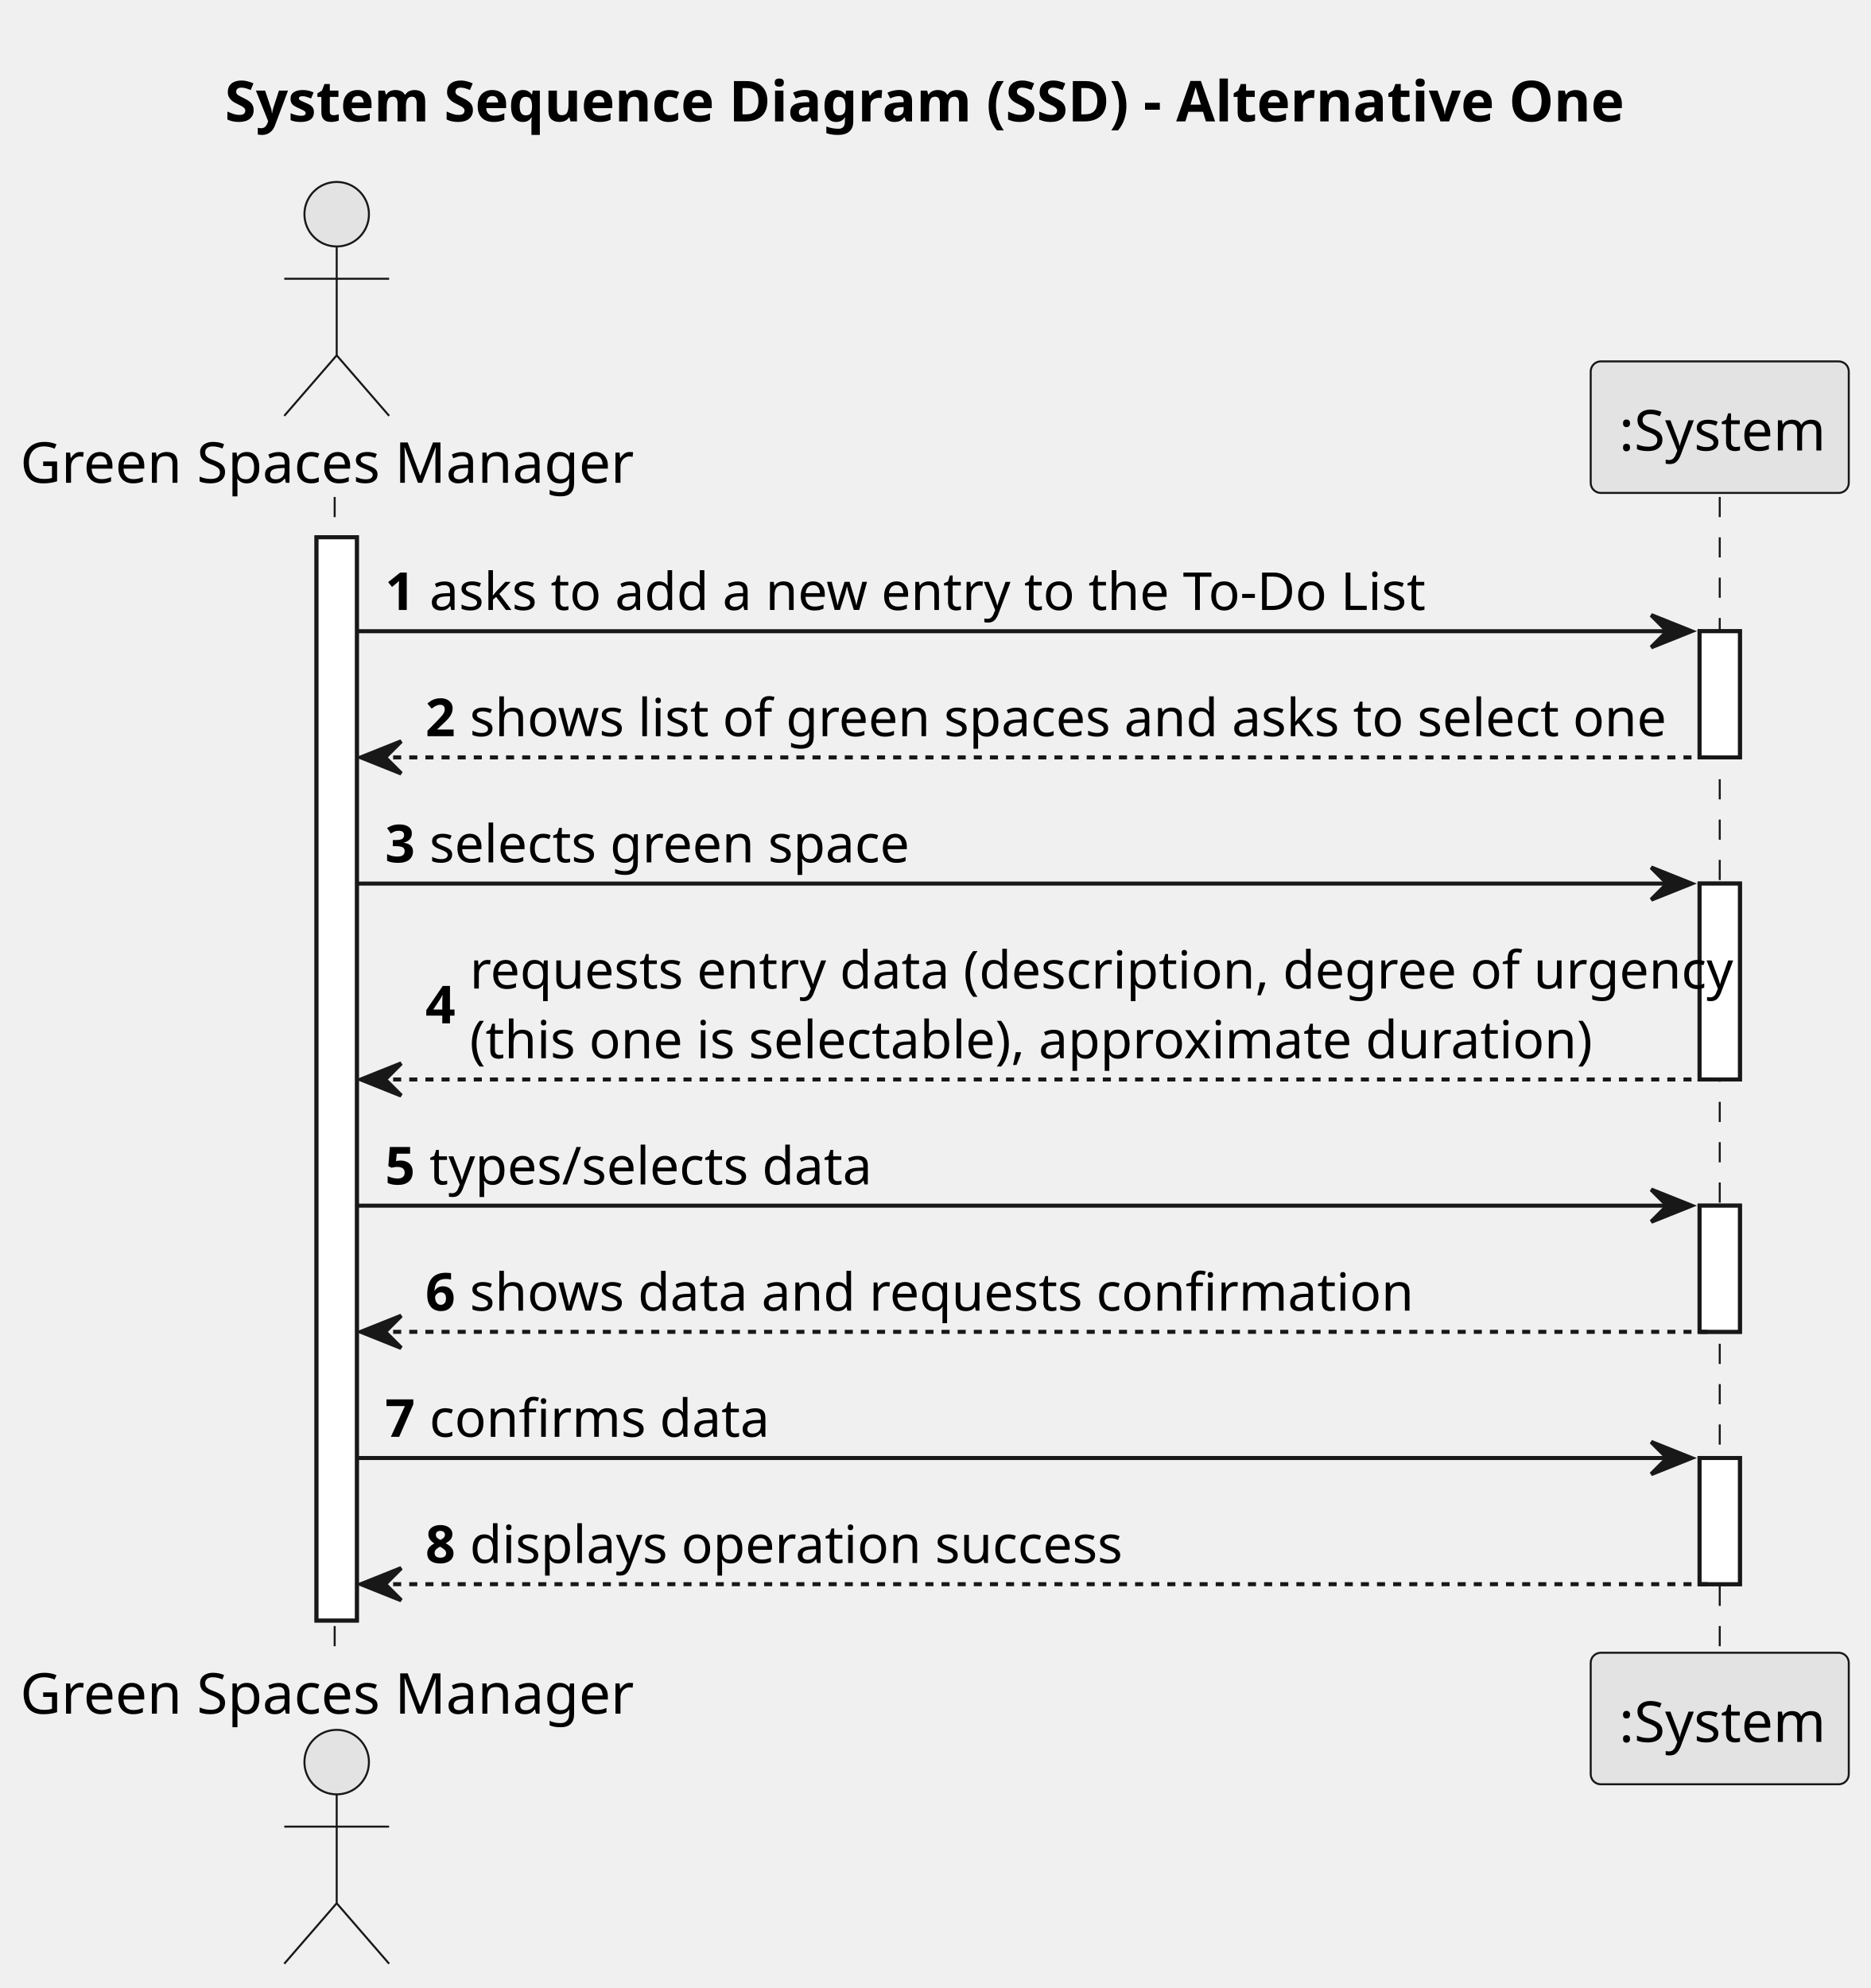
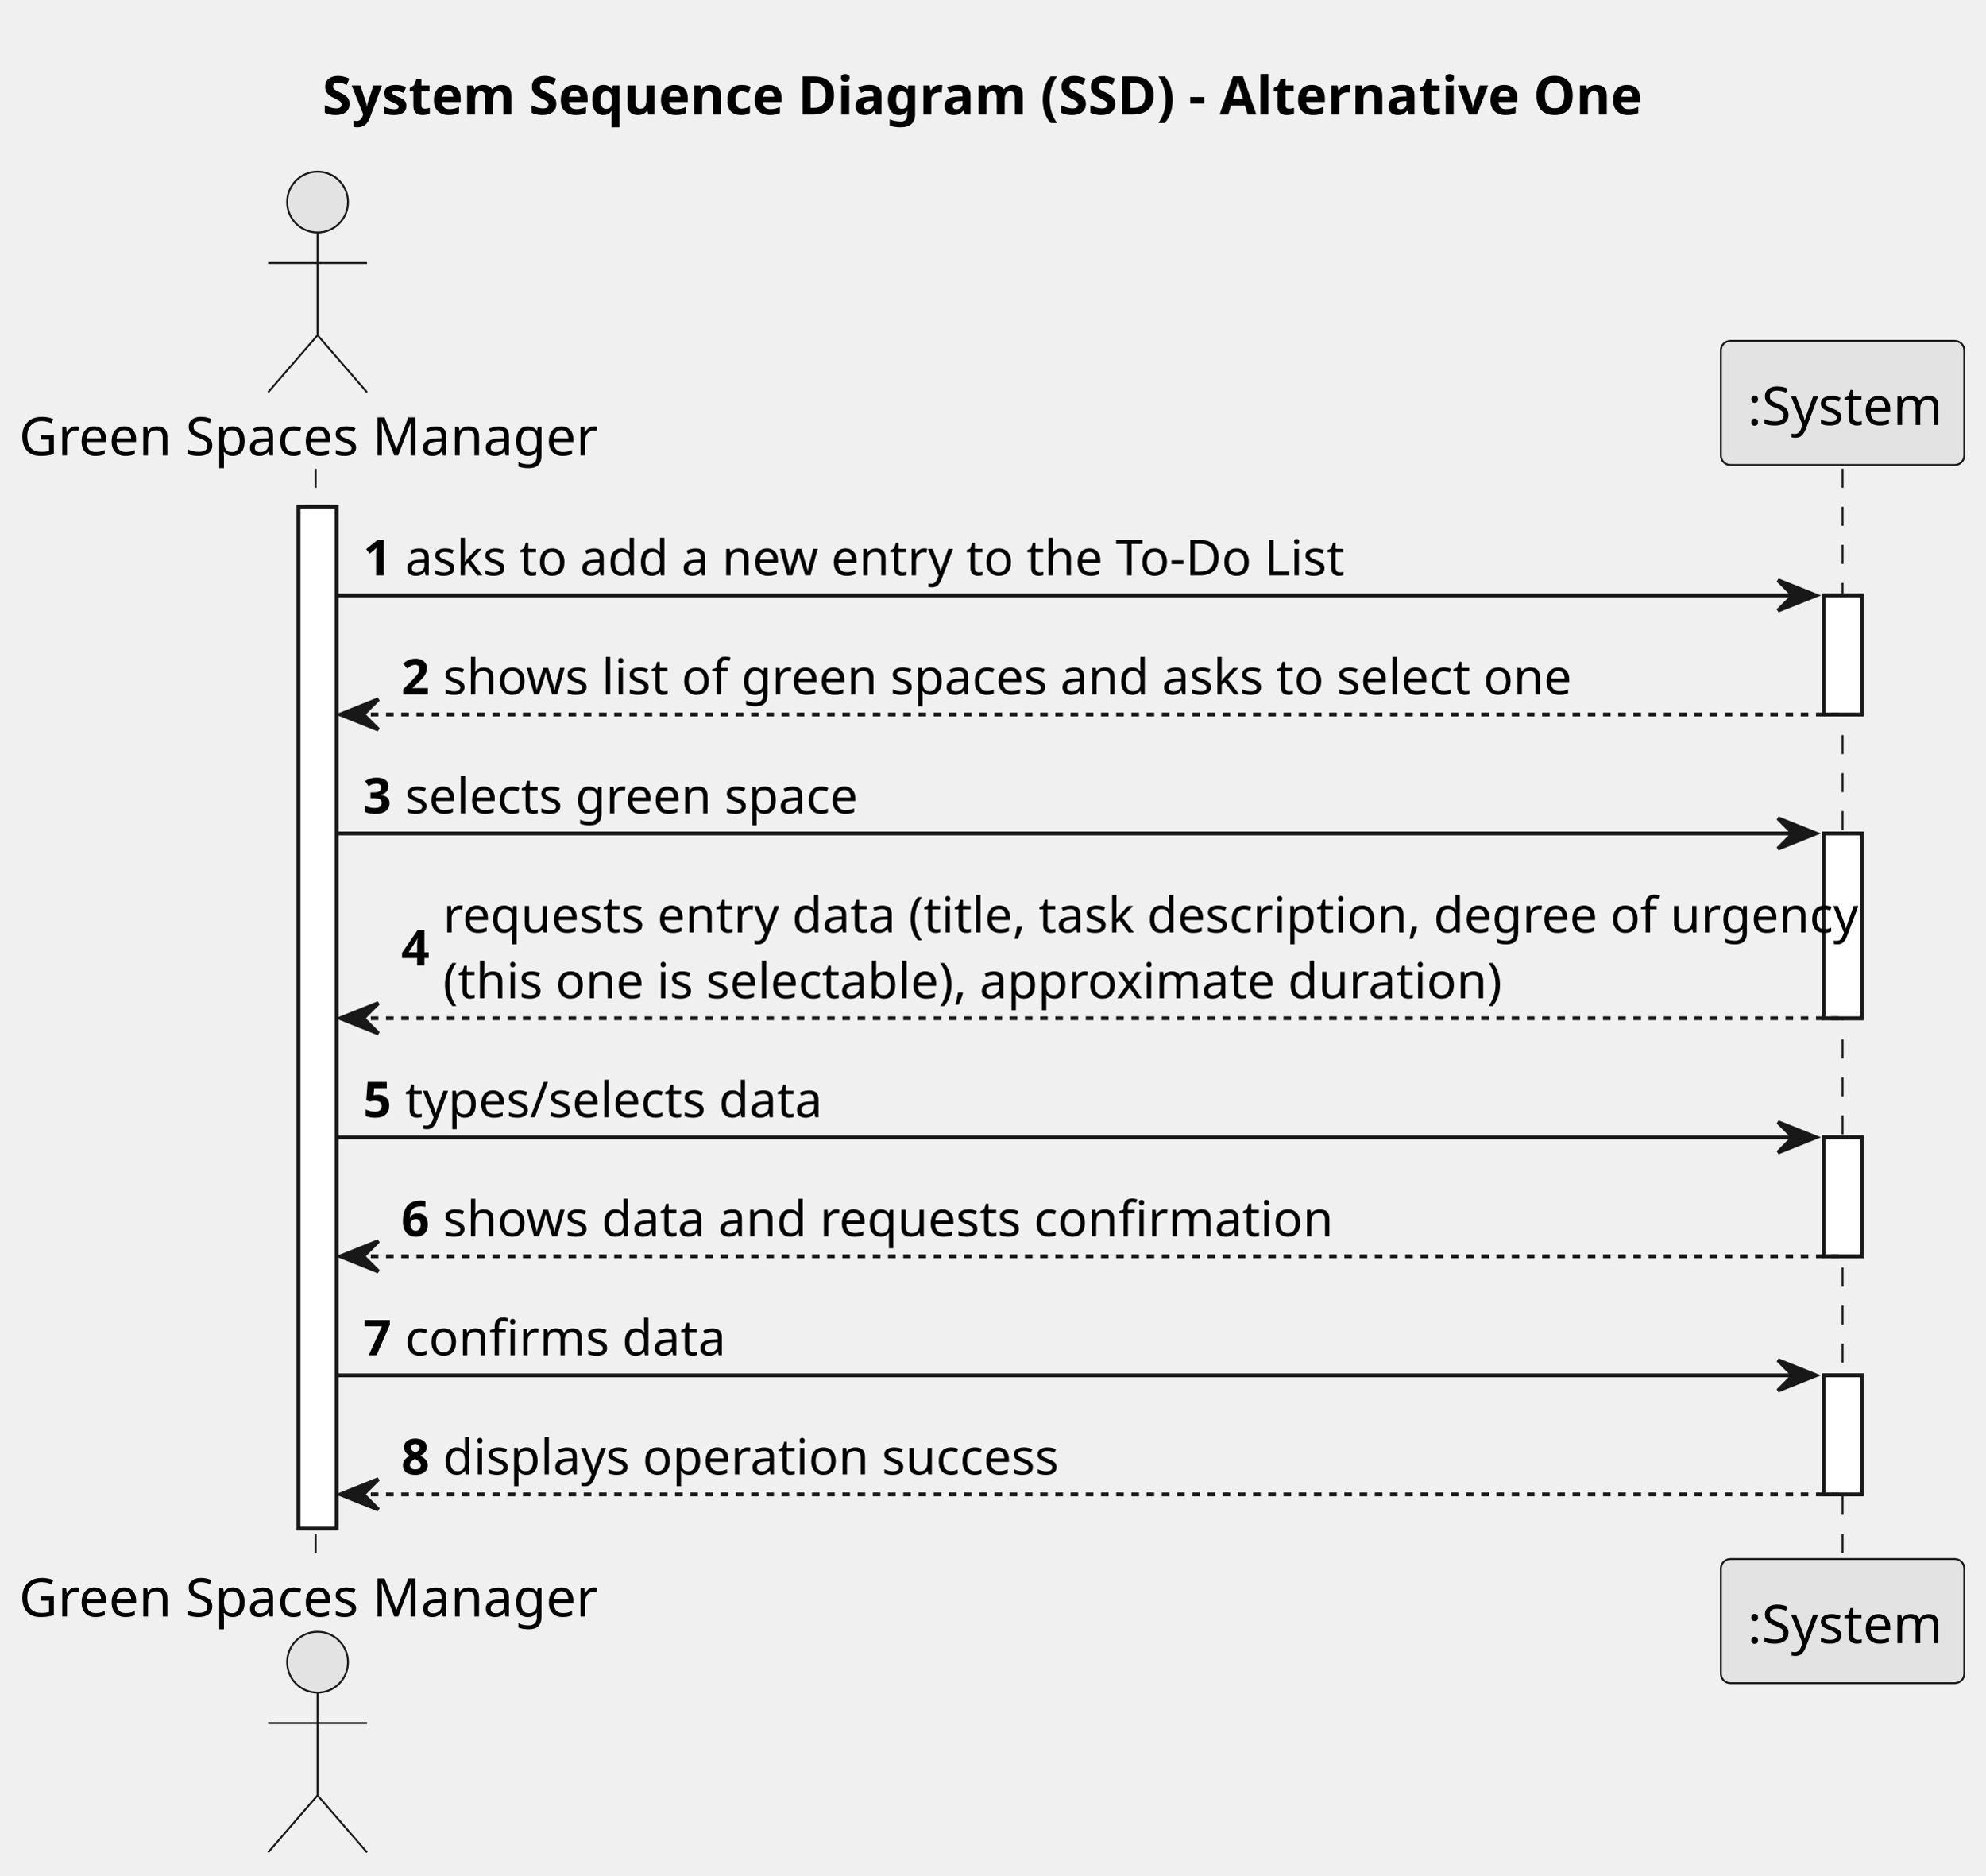
- <svg xmlns="http://www.w3.org/2000/svg" contentStyleType="text/css" height="493px" preserveAspectRatio="none" style="width:464px;height:493px;background:#FFFFFF;" version="1.1" viewBox="0 0 464 493" width="464px" zoomAndPan="magnify">
+ <svg xmlns="http://www.w3.org/2000/svg" contentStyleType="text/css" height="493px" preserveAspectRatio="none" style="width:522px;height:493px;background:#FFFFFF;" version="1.1" viewBox="0 0 522 493" width="522px" zoomAndPan="magnify">
  <defs />
  <g>
-     <text fill="#000000" font-family="sans-serif" font-size="14" font-weight="bold" lengthAdjust="spacing" textLength="351" x="55.75" y="30.107">System Sequence Diagram (SSD) - Alternative One</text>
+     <text fill="#000000" font-family="sans-serif" font-size="14" font-weight="bold" lengthAdjust="spacing" textLength="351" x="84.75" y="30.107">System Sequence Diagram (SSD) - Alternative One</text>
    <rect fill="#FFFFFF" height="268.619" style="stroke:#181818;stroke-width:1.0;" width="10" x="78.5" y="133.242" />
-     <rect fill="#FFFFFF" height="31.291" style="stroke:#181818;stroke-width:1.0;" width="10" x="421.5" y="156.533" />
-     <rect fill="#FFFFFF" height="48.582" style="stroke:#181818;stroke-width:1.0;" width="10" x="421.5" y="219.115" />
-     <rect fill="#FFFFFF" height="31.291" style="stroke:#181818;stroke-width:1.0;" width="10" x="421.5" y="298.988" />
-     <rect fill="#FFFFFF" height="31.291" style="stroke:#181818;stroke-width:1.0;" width="10" x="421.5" y="361.57" />
+     <rect fill="#FFFFFF" height="31.291" style="stroke:#181818;stroke-width:1.0;" width="10" x="479.5" y="156.533" />
+     <rect fill="#FFFFFF" height="48.582" style="stroke:#181818;stroke-width:1.0;" width="10" x="479.5" y="219.115" />
+     <rect fill="#FFFFFF" height="31.291" style="stroke:#181818;stroke-width:1.0;" width="10" x="479.5" y="298.988" />
+     <rect fill="#FFFFFF" height="31.291" style="stroke:#181818;stroke-width:1.0;" width="10" x="479.5" y="361.57" />
    <line style="stroke:#181818;stroke-width:0.5;stroke-dasharray:5.0,5.0;" x1="83" x2="83" y1="123.242" y2="410.861" />
-     <line style="stroke:#181818;stroke-width:0.5;stroke-dasharray:5.0,5.0;" x1="426.5" x2="426.5" y1="123.242" y2="410.861" />
+     <line style="stroke:#181818;stroke-width:0.5;stroke-dasharray:5.0,5.0;" x1="484.5" x2="484.5" y1="123.242" y2="410.861" />
    <text fill="#000000" font-family="sans-serif" font-size="14" lengthAdjust="spacing" textLength="151" x="5" y="119.728">Green Spaces Manager</text>
    <ellipse cx="83.5" cy="53.121" fill="#E3E3E3" rx="8" ry="8" style="stroke:#181818;stroke-width:0.5;" />
    <path d="M83.5,61.121 L83.5,88.121 M70.5,69.121 L96.5,69.121 M83.5,88.121 L70.5,103.121 M83.5,88.121 L96.5,103.121 " fill="none" style="stroke:#181818;stroke-width:0.5;" />
    <text fill="#000000" font-family="sans-serif" font-size="14" lengthAdjust="spacing" textLength="151" x="5" y="424.969">Green Spaces Manager</text>
    <ellipse cx="83.5" cy="436.982" fill="#E3E3E3" rx="8" ry="8" style="stroke:#181818;stroke-width:0.5;" />
    <path d="M83.5,444.982 L83.5,471.982 M70.5,452.982 L96.5,452.982 M83.5,471.982 L70.5,486.982 M83.5,471.982 L96.5,486.982 " fill="none" style="stroke:#181818;stroke-width:0.5;" />
-     <rect fill="#E3E3E3" height="32.621" rx="2.5" ry="2.5" style="stroke:#181818;stroke-width:0.5;" width="64" x="394.5" y="89.621" />
-     <text fill="#000000" font-family="sans-serif" font-size="14" lengthAdjust="spacing" textLength="50" x="401.5" y="111.728">:System</text>
-     <rect fill="#E3E3E3" height="32.621" rx="2.5" ry="2.5" style="stroke:#181818;stroke-width:0.5;" width="64" x="394.5" y="409.861" />
-     <text fill="#000000" font-family="sans-serif" font-size="14" lengthAdjust="spacing" textLength="50" x="401.5" y="431.969">:System</text>
+     <rect fill="#E3E3E3" height="32.621" rx="2.5" ry="2.5" style="stroke:#181818;stroke-width:0.5;" width="64" x="452.5" y="89.621" />
+     <text fill="#000000" font-family="sans-serif" font-size="14" lengthAdjust="spacing" textLength="50" x="459.5" y="111.728">:System</text>
+     <rect fill="#E3E3E3" height="32.621" rx="2.5" ry="2.5" style="stroke:#181818;stroke-width:0.5;" width="64" x="452.5" y="409.861" />
+     <text fill="#000000" font-family="sans-serif" font-size="14" lengthAdjust="spacing" textLength="50" x="459.5" y="431.969">:System</text>
    <rect fill="#FFFFFF" height="268.619" style="stroke:#181818;stroke-width:1.0;" width="10" x="78.5" y="133.242" />
-     <rect fill="#FFFFFF" height="31.291" style="stroke:#181818;stroke-width:1.0;" width="10" x="421.5" y="156.533" />
-     <rect fill="#FFFFFF" height="48.582" style="stroke:#181818;stroke-width:1.0;" width="10" x="421.5" y="219.115" />
-     <rect fill="#FFFFFF" height="31.291" style="stroke:#181818;stroke-width:1.0;" width="10" x="421.5" y="298.988" />
-     <rect fill="#FFFFFF" height="31.291" style="stroke:#181818;stroke-width:1.0;" width="10" x="421.5" y="361.57" />
-     <polygon fill="#181818" points="409.5,152.533,419.5,156.533,409.5,160.533,413.5,156.533" style="stroke:#181818;stroke-width:1.0;" />
-     <line style="stroke:#181818;stroke-width:1.0;" x1="88.5" x2="415.5" y1="156.533" y2="156.533" />
+     <rect fill="#FFFFFF" height="31.291" style="stroke:#181818;stroke-width:1.0;" width="10" x="479.5" y="156.533" />
+     <rect fill="#FFFFFF" height="48.582" style="stroke:#181818;stroke-width:1.0;" width="10" x="479.5" y="219.115" />
+     <rect fill="#FFFFFF" height="31.291" style="stroke:#181818;stroke-width:1.0;" width="10" x="479.5" y="298.988" />
+     <rect fill="#FFFFFF" height="31.291" style="stroke:#181818;stroke-width:1.0;" width="10" x="479.5" y="361.57" />
+     <polygon fill="#181818" points="467.5,152.533,477.5,156.533,467.5,160.533,471.5,156.533" style="stroke:#181818;stroke-width:1.0;" />
+     <line style="stroke:#181818;stroke-width:1.0;" x1="88.5" x2="473.5" y1="156.533" y2="156.533" />
    <text fill="#000000" font-family="sans-serif" font-size="13" font-weight="bold" lengthAdjust="spacing" textLength="7" x="95.5" y="151.27">1</text>
    <text fill="#000000" font-family="sans-serif" font-size="13" lengthAdjust="spacing" textLength="239" x="106.5" y="151.27">asks to add a new entry to the To-Do List</text>
    <polygon fill="#181818" points="99.5,183.824,89.5,187.824,99.5,191.824,95.5,187.824" style="stroke:#181818;stroke-width:1.0;" />
-     <line style="stroke:#181818;stroke-width:1.0;stroke-dasharray:2.0,2.0;" x1="93.5" x2="425.5" y1="187.824" y2="187.824" />
+     <line style="stroke:#181818;stroke-width:1.0;stroke-dasharray:2.0,2.0;" x1="93.5" x2="483.5" y1="187.824" y2="187.824" />
    <text fill="#000000" font-family="sans-serif" font-size="13" font-weight="bold" lengthAdjust="spacing" textLength="7" x="105.5" y="182.561">2</text>
    <text fill="#000000" font-family="sans-serif" font-size="13" lengthAdjust="spacing" textLength="290" x="116.5" y="182.561">shows list of green spaces and asks to select one</text>
-     <polygon fill="#181818" points="409.5,215.115,419.5,219.115,409.5,223.115,413.5,219.115" style="stroke:#181818;stroke-width:1.0;" />
-     <line style="stroke:#181818;stroke-width:1.0;" x1="88.5" x2="415.5" y1="219.115" y2="219.115" />
+     <polygon fill="#181818" points="467.5,215.115,477.5,219.115,467.5,223.115,471.5,219.115" style="stroke:#181818;stroke-width:1.0;" />
+     <line style="stroke:#181818;stroke-width:1.0;" x1="88.5" x2="473.5" y1="219.115" y2="219.115" />
    <text fill="#000000" font-family="sans-serif" font-size="13" font-weight="bold" lengthAdjust="spacing" textLength="7" x="95.5" y="213.852">3</text>
    <text fill="#000000" font-family="sans-serif" font-size="13" lengthAdjust="spacing" textLength="117" x="106.5" y="213.852">selects green space</text>
    <polygon fill="#181818" points="99.5,263.697,89.5,267.697,99.5,271.697,95.5,267.697" style="stroke:#181818;stroke-width:1.0;" />
-     <line style="stroke:#181818;stroke-width:1.0;stroke-dasharray:2.0,2.0;" x1="93.5" x2="425.5" y1="267.697" y2="267.697" />
+     <line style="stroke:#181818;stroke-width:1.0;stroke-dasharray:2.0,2.0;" x1="93.5" x2="483.5" y1="267.697" y2="267.697" />
    <text fill="#000000" font-family="sans-serif" font-size="13" font-weight="bold" lengthAdjust="spacing" textLength="7" x="105.5" y="253.789">4</text>
-     <text fill="#000000" font-family="sans-serif" font-size="13" lengthAdjust="spacing" textLength="294" x="116.5" y="245.144">requests entry data (description, degree of urgency</text>
+     <text fill="#000000" font-family="sans-serif" font-size="13" lengthAdjust="spacing" textLength="352" x="116.5" y="245.144">requests entry data (title, task description, degree of urgency</text>
    <text fill="#000000" font-family="sans-serif" font-size="13" lengthAdjust="spacing" textLength="264" x="116.5" y="262.435">(this one is selectable), approximate duration)</text>
-     <polygon fill="#181818" points="409.5,294.988,419.5,298.988,409.5,302.988,413.5,298.988" style="stroke:#181818;stroke-width:1.0;" />
-     <line style="stroke:#181818;stroke-width:1.0;" x1="88.5" x2="415.5" y1="298.988" y2="298.988" />
+     <polygon fill="#181818" points="467.5,294.988,477.5,298.988,467.5,302.988,471.5,298.988" style="stroke:#181818;stroke-width:1.0;" />
+     <line style="stroke:#181818;stroke-width:1.0;" x1="88.5" x2="473.5" y1="298.988" y2="298.988" />
    <text fill="#000000" font-family="sans-serif" font-size="13" font-weight="bold" lengthAdjust="spacing" textLength="7" x="95.5" y="293.726">5</text>
    <text fill="#000000" font-family="sans-serif" font-size="13" lengthAdjust="spacing" textLength="107" x="106.5" y="293.726">types/selects data</text>
    <polygon fill="#181818" points="99.5,326.279,89.5,330.279,99.5,334.279,95.5,330.279" style="stroke:#181818;stroke-width:1.0;" />
-     <line style="stroke:#181818;stroke-width:1.0;stroke-dasharray:2.0,2.0;" x1="93.5" x2="425.5" y1="330.279" y2="330.279" />
+     <line style="stroke:#181818;stroke-width:1.0;stroke-dasharray:2.0,2.0;" x1="93.5" x2="483.5" y1="330.279" y2="330.279" />
    <text fill="#000000" font-family="sans-serif" font-size="13" font-weight="bold" lengthAdjust="spacing" textLength="7" x="105.5" y="325.017">6</text>
    <text fill="#000000" font-family="sans-serif" font-size="13" lengthAdjust="spacing" textLength="219" x="116.5" y="325.017">shows data and requests confirmation</text>
-     <polygon fill="#181818" points="409.5,357.57,419.5,361.57,409.5,365.57,413.5,361.57" style="stroke:#181818;stroke-width:1.0;" />
-     <line style="stroke:#181818;stroke-width:1.0;" x1="88.5" x2="415.5" y1="361.57" y2="361.57" />
+     <polygon fill="#181818" points="467.5,357.57,477.5,361.57,467.5,365.57,471.5,361.57" style="stroke:#181818;stroke-width:1.0;" />
+     <line style="stroke:#181818;stroke-width:1.0;" x1="88.5" x2="473.5" y1="361.57" y2="361.57" />
    <text fill="#000000" font-family="sans-serif" font-size="13" font-weight="bold" lengthAdjust="spacing" textLength="7" x="95.5" y="356.308">7</text>
    <text fill="#000000" font-family="sans-serif" font-size="13" lengthAdjust="spacing" textLength="78" x="106.5" y="356.308">confirms data</text>
    <polygon fill="#181818" points="99.5,388.861,89.5,392.861,99.5,396.861,95.5,392.861" style="stroke:#181818;stroke-width:1.0;" />
-     <line style="stroke:#181818;stroke-width:1.0;stroke-dasharray:2.0,2.0;" x1="93.5" x2="425.5" y1="392.861" y2="392.861" />
+     <line style="stroke:#181818;stroke-width:1.0;stroke-dasharray:2.0,2.0;" x1="93.5" x2="483.5" y1="392.861" y2="392.861" />
    <text fill="#000000" font-family="sans-serif" font-size="13" font-weight="bold" lengthAdjust="spacing" textLength="7" x="105.5" y="387.599">8</text>
    <text fill="#000000" font-family="sans-serif" font-size="13" lengthAdjust="spacing" textLength="158" x="116.5" y="387.599">displays operation success</text>
  </g>
</svg>
